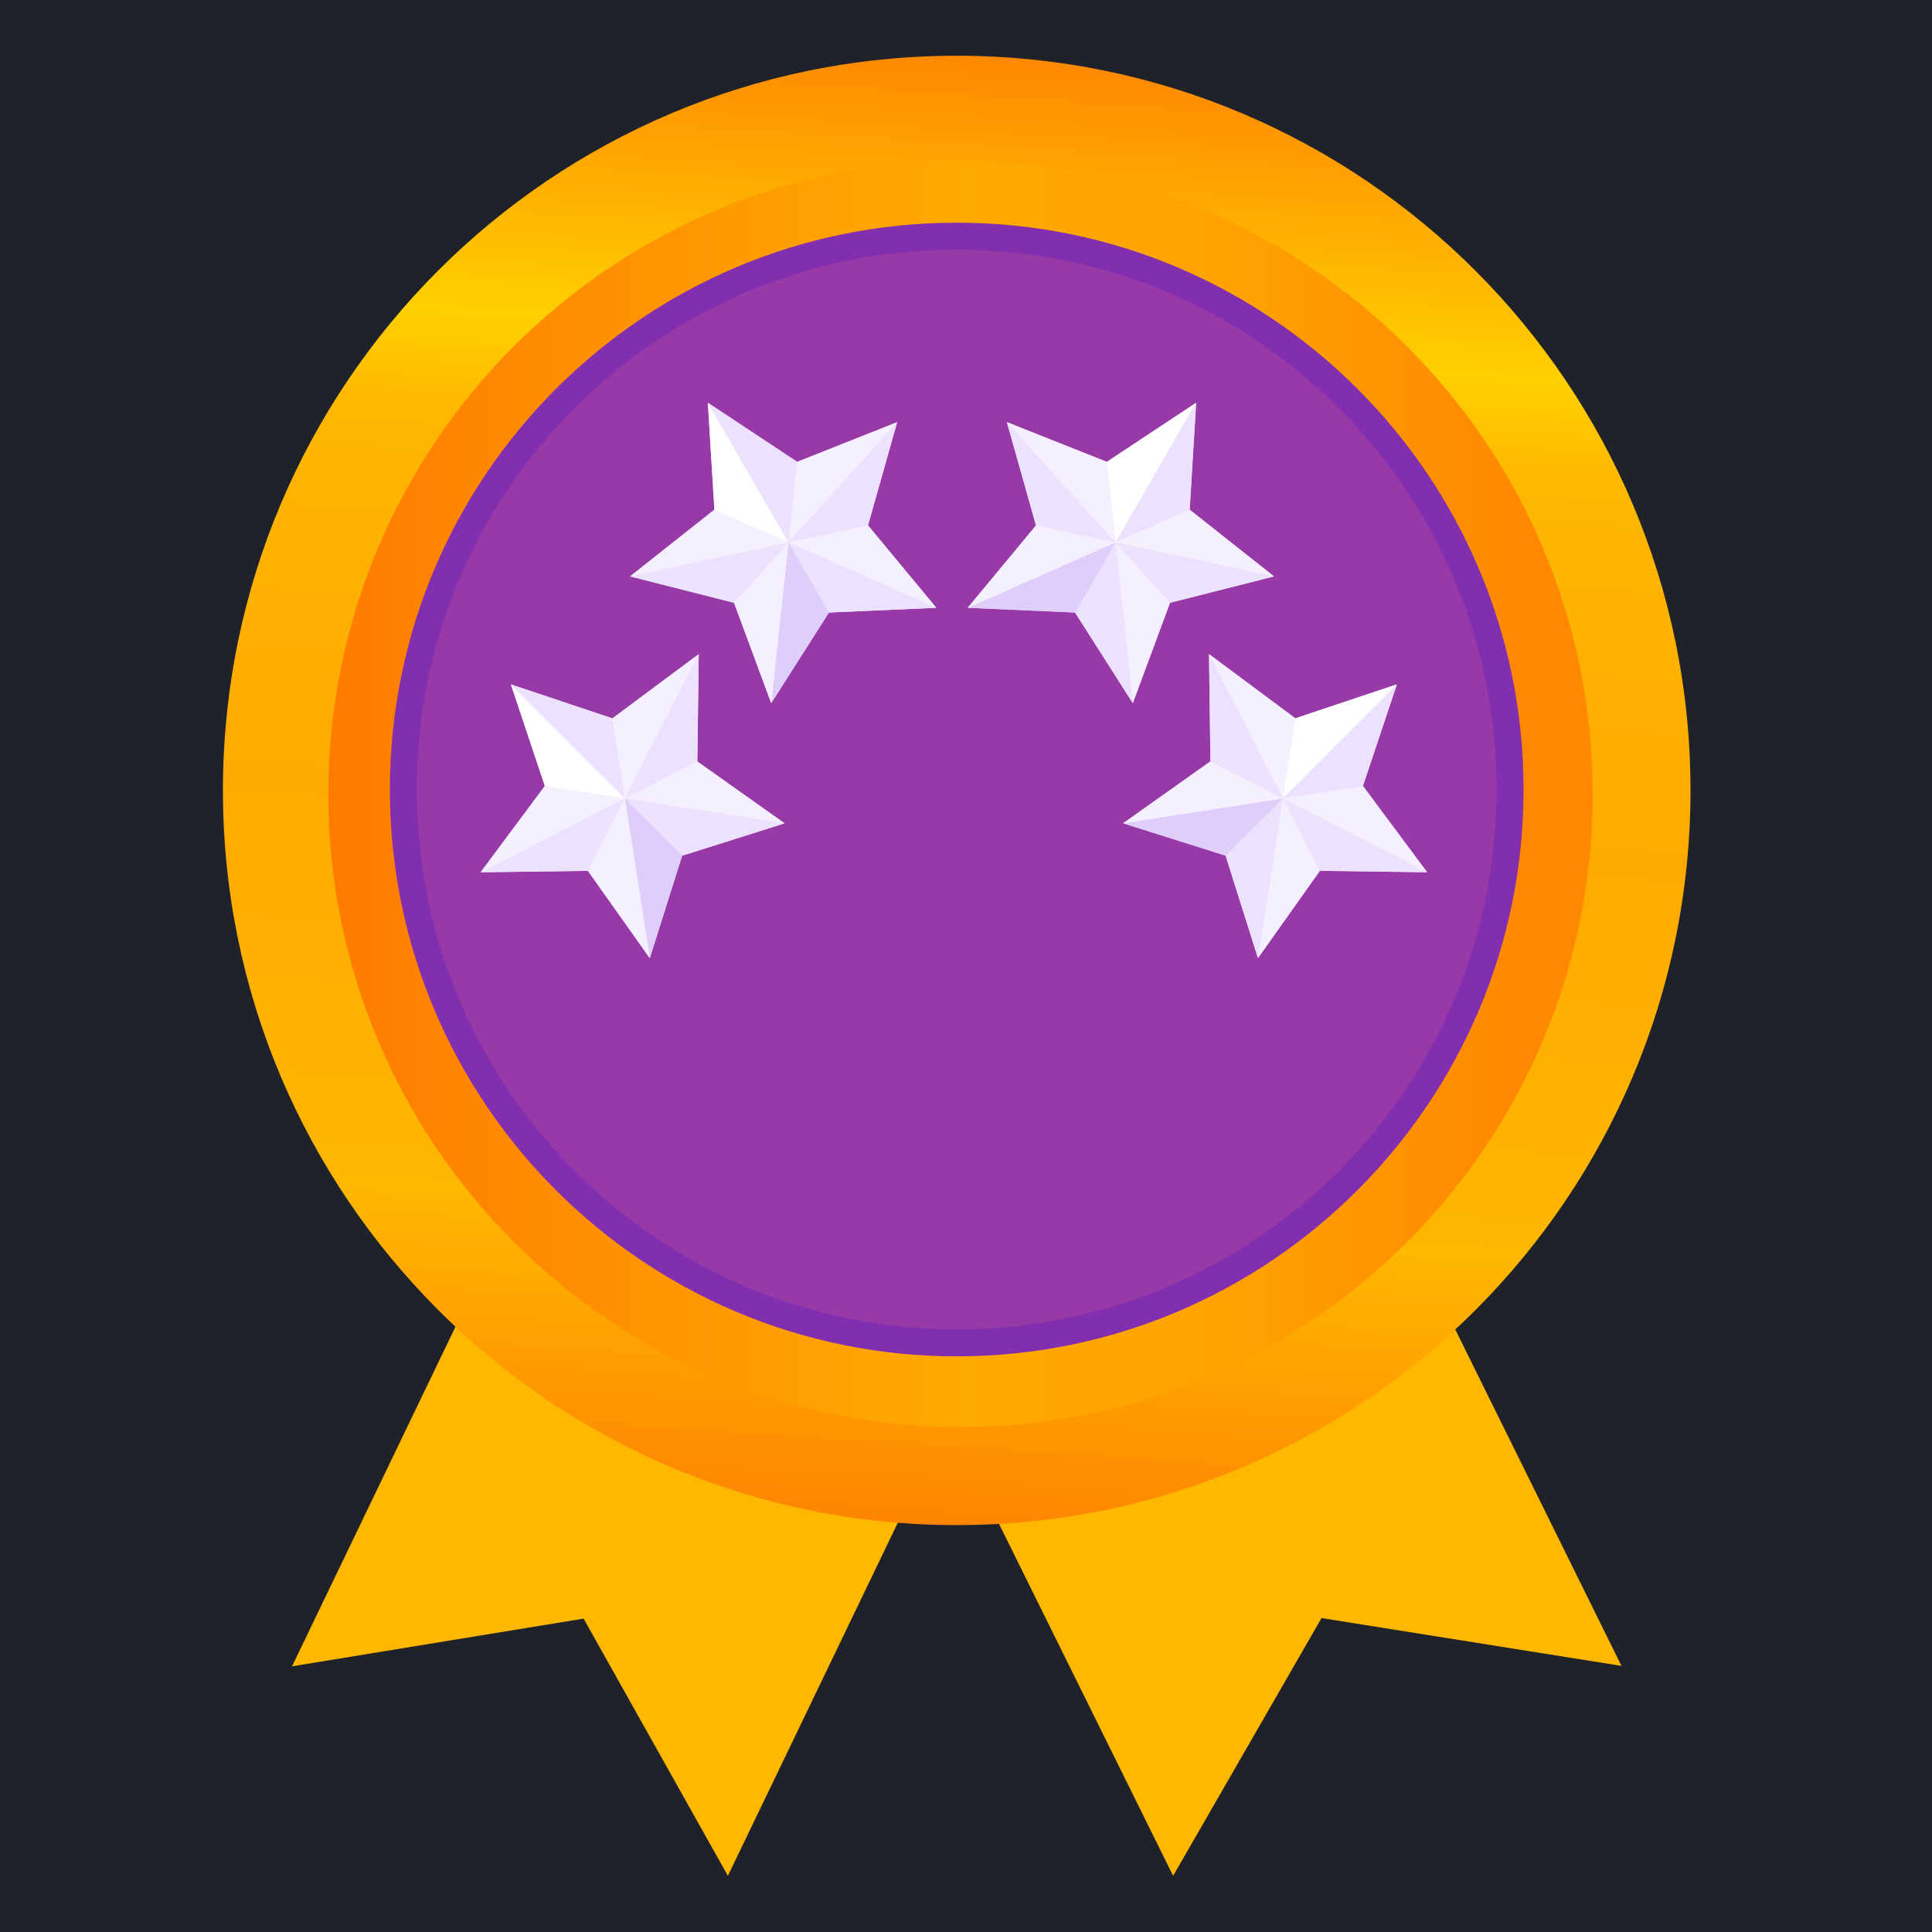
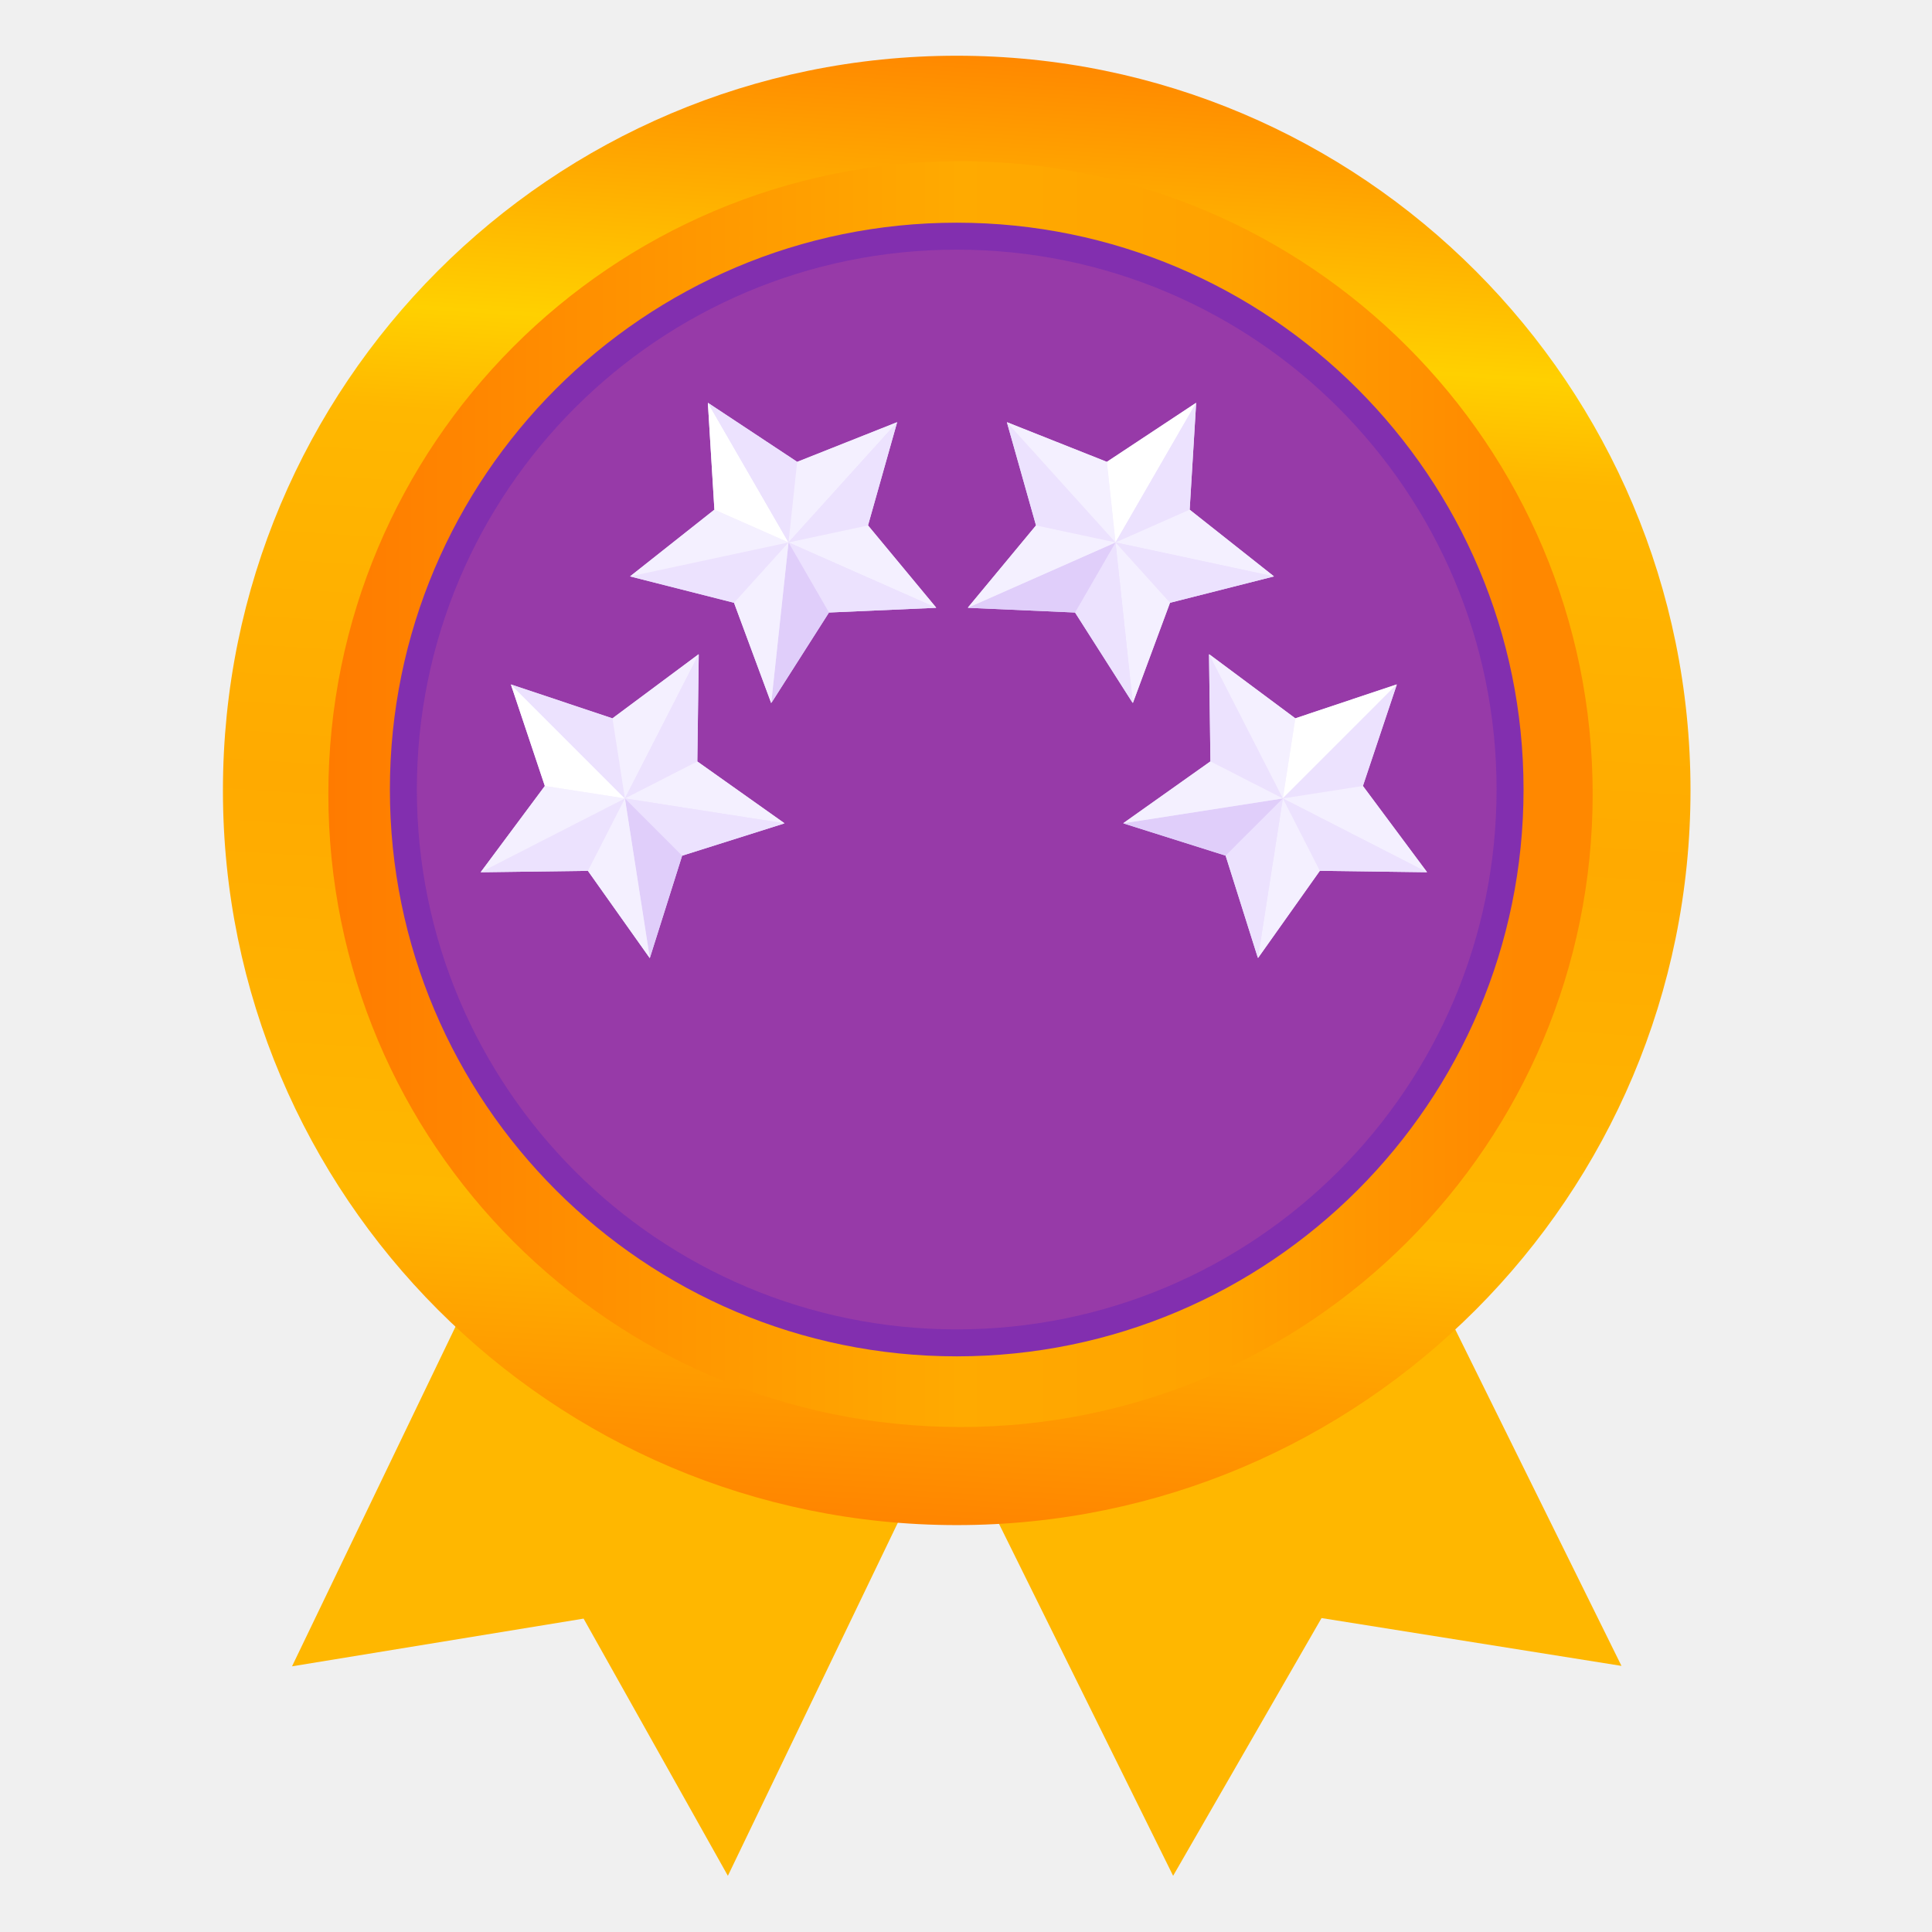
<svg xmlns="http://www.w3.org/2000/svg" width="72" height="72" viewBox="0 0 72 72" fill="none">
-   <rect width="72" height="72" fill="#F5F5F5" />
  <g id="Progress illustrations">
    <g id="Frame 1611">
      <g id="Dark mode">
-         <rect width="4008" height="1424" transform="translate(-2624 -1240)" fill="#20222A" />
        <g id="Illustrations/ Learning path">
-           <rect x="-2567.5" y="-55.5" width="3895" height="183" rx="4.5" stroke="#9747FF" stroke-dasharray="10 5" />
          <g id="Level=Expert, Disabled=false, Size=large">
            <g id="Frame 323">
              <g id="Advanced">
                <g id="Group 249">
                  <path id="Vector" d="M23.392 37.328L22.762 37.418L10.883 62.099L21.749 60.321L27.126 69.906L36.125 51.209C29.196 50.219 23.797 44.437 23.392 37.328Z" fill="#FFB700" />
                  <path id="Vector_2" d="M48.208 37.35L48.07 37.328C47.63 44.587 41.844 50.449 34.484 51.238L43.719 69.906L49.25 60.301L60.428 62.083L48.208 37.35Z" fill="#FFB700" />
                </g>
                <ellipse id="Ellipse 61" cx="36" cy="29.802" rx="21.462" ry="21.488" fill="#973AA8" />
                <g id="Layer_1" style="mix-blend-mode:hard-light" clip-path="url(#clip0_5502_20087)">
                  <path id="Vector_3" fill-rule="evenodd" clip-rule="evenodd" d="M19.038 25.506L22.823 26.771L26.04 24.378L25.986 28.377L29.239 30.684L25.421 31.889L24.215 35.708L21.909 32.454L17.911 32.507L20.304 29.291L19.038 25.506Z" fill="#E8ECFD" />
                  <path id="Vector_4" fill-rule="evenodd" clip-rule="evenodd" d="M23.289 29.756L17.912 32.507L21.91 32.454L23.289 29.756Z" fill="#E8ECFD" />
                  <path id="Vector_5" fill-rule="evenodd" clip-rule="evenodd" d="M17.912 32.507L23.289 29.756L20.305 29.291L17.912 32.507Z" fill="#F2F5FF" />
                  <path id="Vector_6" fill-rule="evenodd" clip-rule="evenodd" d="M20.305 29.291L23.289 29.756L19.039 25.506L20.305 29.291Z" fill="white" />
                  <path id="Vector_7" fill-rule="evenodd" clip-rule="evenodd" d="M19.038 25.506L23.288 29.756L22.824 26.771L19.038 25.506Z" fill="#E8ECFD" />
                  <path id="Vector_8" fill-rule="evenodd" clip-rule="evenodd" d="M22.824 26.771L23.288 29.756L26.04 24.378L22.824 26.771Z" fill="#F2F5FF" />
                  <path id="Vector_9" fill-rule="evenodd" clip-rule="evenodd" d="M26.041 24.378L23.29 29.756L25.988 28.377L26.041 24.378Z" fill="#E8ECFD" />
                  <path id="Vector_10" fill-rule="evenodd" clip-rule="evenodd" d="M25.986 28.377L23.288 29.756L29.239 30.683L25.986 28.377Z" fill="#F2F5FF" />
                  <path id="Vector_11" fill-rule="evenodd" clip-rule="evenodd" d="M29.239 30.683L23.288 29.756L25.421 31.889L29.239 30.683Z" fill="#E8ECFD" />
                  <path id="Vector_12" fill-rule="evenodd" clip-rule="evenodd" d="M25.422 31.889L23.289 29.756L24.217 35.707L25.422 31.889Z" fill="#D9DFF8" />
                  <path id="Vector_13" fill-rule="evenodd" clip-rule="evenodd" d="M24.217 35.707L23.289 29.756L21.91 32.454L24.217 35.707Z" fill="#F2F5FF" />
                </g>
                <g id="Layer_1_2" style="mix-blend-mode:hard-light" clip-path="url(#clip1_5502_20087)">
                  <path id="Vector_14" fill-rule="evenodd" clip-rule="evenodd" d="M26.38 15.01L29.709 17.212L33.435 15.733L32.348 19.581L34.894 22.651L30.893 22.827L28.741 26.204L27.355 22.464L23.479 21.481L26.623 18.994L26.38 15.01Z" fill="#E8ECFD" />
                  <path id="Vector_15" fill-rule="evenodd" clip-rule="evenodd" d="M29.387 20.215L23.48 21.481L27.356 22.464L29.387 20.215Z" fill="#E8ECFD" />
                  <path id="Vector_16" fill-rule="evenodd" clip-rule="evenodd" d="M23.48 21.481L29.386 20.215L26.623 18.994L23.48 21.481Z" fill="#F2F5FF" />
                  <path id="Vector_17" fill-rule="evenodd" clip-rule="evenodd" d="M26.624 18.994L29.386 20.215L26.38 15.01L26.624 18.994Z" fill="white" />
                  <path id="Vector_18" fill-rule="evenodd" clip-rule="evenodd" d="M26.38 15.01L29.385 20.215L29.709 17.212L26.38 15.01Z" fill="#E8ECFD" />
                  <path id="Vector_19" fill-rule="evenodd" clip-rule="evenodd" d="M29.708 17.212L29.385 20.215L33.435 15.733L29.708 17.212Z" fill="#F2F5FF" />
                  <path id="Vector_20" fill-rule="evenodd" clip-rule="evenodd" d="M33.434 15.733L29.384 20.215L32.348 19.581L33.434 15.733Z" fill="#E8ECFD" />
                  <path id="Vector_21" fill-rule="evenodd" clip-rule="evenodd" d="M32.349 19.581L29.386 20.215L34.894 22.651L32.349 19.581Z" fill="#F2F5FF" />
                  <path id="Vector_22" fill-rule="evenodd" clip-rule="evenodd" d="M34.894 22.651L29.386 20.215L30.894 22.827L34.894 22.651Z" fill="#E8ECFD" />
                  <path id="Vector_23" fill-rule="evenodd" clip-rule="evenodd" d="M30.894 22.827L29.386 20.215L28.741 26.204L30.894 22.827Z" fill="#D9DFF8" />
                  <path id="Vector_24" fill-rule="evenodd" clip-rule="evenodd" d="M28.741 26.204L29.386 20.215L27.355 22.465L28.741 26.204Z" fill="#F2F5FF" />
                </g>
                <g id="Layer_1_3" style="mix-blend-mode:hard-light" clip-path="url(#clip2_5502_20087)">
                  <path id="Vector_25" fill-rule="evenodd" clip-rule="evenodd" d="M52.057 25.504L50.792 29.29L53.185 32.506L49.186 32.453L46.88 35.706L45.675 31.887L41.856 30.682L45.109 28.375L45.056 24.377L48.272 26.77L52.057 25.504Z" fill="#E8ECFD" />
                  <path id="Vector_26" fill-rule="evenodd" clip-rule="evenodd" d="M47.808 29.755L45.057 24.377L45.11 28.375L47.808 29.755Z" fill="#E8ECFD" />
                  <path id="Vector_27" fill-rule="evenodd" clip-rule="evenodd" d="M45.057 24.377L47.808 29.755L48.273 26.77L45.057 24.377Z" fill="#F2F5FF" />
                  <path id="Vector_28" fill-rule="evenodd" clip-rule="evenodd" d="M48.272 26.77L47.807 29.755L52.057 25.504L48.272 26.77Z" fill="white" />
                  <path id="Vector_29" fill-rule="evenodd" clip-rule="evenodd" d="M52.058 25.504L47.807 29.755L50.792 29.29L52.058 25.504Z" fill="#E8ECFD" />
                  <path id="Vector_30" fill-rule="evenodd" clip-rule="evenodd" d="M50.791 29.29L47.806 29.755L53.184 32.507L50.791 29.29Z" fill="#F2F5FF" />
                  <path id="Vector_31" fill-rule="evenodd" clip-rule="evenodd" d="M53.186 32.506L47.808 29.755L49.188 32.453L53.186 32.506Z" fill="#E8ECFD" />
                  <path id="Vector_32" fill-rule="evenodd" clip-rule="evenodd" d="M49.187 32.453L47.808 29.755L46.88 35.706L49.187 32.453Z" fill="#F2F5FF" />
                  <path id="Vector_33" fill-rule="evenodd" clip-rule="evenodd" d="M46.88 35.706L47.808 29.755L45.675 31.887L46.88 35.706Z" fill="#E8ECFD" />
                  <path id="Vector_34" fill-rule="evenodd" clip-rule="evenodd" d="M45.674 31.887L47.807 29.755L41.856 30.682L45.674 31.887Z" fill="#D9DFF8" />
                  <path id="Vector_35" fill-rule="evenodd" clip-rule="evenodd" d="M41.856 30.682L47.807 29.755L45.109 28.375L41.856 30.682Z" fill="#F2F5FF" />
                </g>
                <g id="Layer_1_4" style="mix-blend-mode:hard-light" clip-path="url(#clip3_5502_20087)">
                  <path id="Vector_36" fill-rule="evenodd" clip-rule="evenodd" d="M44.577 15.01L44.335 18.994L47.479 21.481L43.602 22.464L42.216 26.204L40.064 22.827L36.063 22.651L38.609 19.581L37.523 15.733L41.249 17.212L44.577 15.01Z" fill="#E8ECFD" />
                  <path id="Vector_37" fill-rule="evenodd" clip-rule="evenodd" d="M41.572 20.215L37.523 15.733L38.609 19.581L41.572 20.215Z" fill="#E8ECFD" />
                  <path id="Vector_38" fill-rule="evenodd" clip-rule="evenodd" d="M37.523 15.733L41.572 20.215L41.249 17.212L37.523 15.733Z" fill="#F2F5FF" />
                  <path id="Vector_39" fill-rule="evenodd" clip-rule="evenodd" d="M41.249 17.212L41.572 20.215L44.578 15.01L41.249 17.212Z" fill="white" />
                  <path id="Vector_40" fill-rule="evenodd" clip-rule="evenodd" d="M44.578 15.009L41.573 20.215L44.336 18.994L44.578 15.009Z" fill="#E8ECFD" />
                  <path id="Vector_41" fill-rule="evenodd" clip-rule="evenodd" d="M44.334 18.994L41.571 20.215L47.478 21.481L44.334 18.994Z" fill="#F2F5FF" />
                  <path id="Vector_42" fill-rule="evenodd" clip-rule="evenodd" d="M47.478 21.481L41.572 20.215L43.602 22.464L47.478 21.481Z" fill="#E8ECFD" />
                  <path id="Vector_43" fill-rule="evenodd" clip-rule="evenodd" d="M43.603 22.464L41.572 20.215L42.217 26.204L43.603 22.464Z" fill="#F2F5FF" />
                  <path id="Vector_44" fill-rule="evenodd" clip-rule="evenodd" d="M42.217 26.204L41.572 20.215L40.064 22.827L42.217 26.204Z" fill="#E8ECFD" />
                  <path id="Vector_45" fill-rule="evenodd" clip-rule="evenodd" d="M40.065 22.827L41.573 20.215L36.064 22.651L40.065 22.827Z" fill="#D9DFF8" />
                  <path id="Vector_46" fill-rule="evenodd" clip-rule="evenodd" d="M36.064 22.651L41.573 20.215L38.609 19.581L36.064 22.651Z" fill="#F2F5FF" />
                </g>
                <g id="Group">
                  <path id="Vector_47" d="M35.654 2.077C20.533 2.077 8.308 14.348 8.308 29.456C8.308 44.564 20.564 56.836 35.654 56.836C50.774 56.836 63 44.564 63 29.456C63 14.348 50.774 2.077 35.654 2.077ZM35.654 49.837C24.413 49.837 15.298 40.71 15.298 29.456C15.298 18.202 24.413 9.076 35.654 9.076C46.894 9.076 56.009 18.202 56.009 29.456C56.009 40.71 46.894 49.837 35.654 49.837Z" fill="url(#paint0_linear_5502_20087)" />
                  <path id="Vector_48" d="M35.796 6.007C22.769 6.007 12.237 16.582 12.237 29.594C12.237 42.636 22.8 53.181 35.796 53.181C48.822 53.181 59.354 42.605 59.354 29.594C59.354 16.582 48.791 6.007 35.796 6.007ZM35.796 49.974C24.555 49.974 15.44 40.848 15.44 29.594C15.44 18.34 24.555 9.213 35.796 9.213C47.036 9.213 56.151 18.34 56.151 29.594C56.151 40.848 47.036 49.974 35.796 49.974Z" fill="url(#paint1_linear_5502_20087)" />
                  <path id="Vector_49" d="M35.654 8.299C23.996 8.299 14.53 17.765 14.53 29.423C14.53 41.081 23.996 50.547 35.654 50.547C47.312 50.547 56.778 41.081 56.778 29.423C56.778 17.765 47.312 8.299 35.654 8.299ZM35.654 49.542C24.544 49.542 15.535 40.533 15.535 29.423C15.535 18.313 24.544 9.304 35.654 9.304C46.764 9.304 55.773 18.313 55.773 29.423C55.773 40.533 46.764 49.542 35.654 49.542Z" fill="#822FAF" />
                </g>
              </g>
            </g>
          </g>
        </g>
      </g>
    </g>
  </g>
  <defs>
    <linearGradient id="paint0_linear_5502_20087" x1="37.419" y1="2.126" x2="33.732" y2="58.978" gradientUnits="userSpaceOnUse">
      <stop stop-color="#FF8800" />
      <stop offset="0.188" stop-color="#FFD000" />
      <stop offset="0.255" stop-color="#FFB700" />
      <stop offset="0.5" stop-color="#FFAA00" />
      <stop offset="0.765" stop-color="#FFB700" />
      <stop offset="1" stop-color="#FF7B00" />
    </linearGradient>
    <linearGradient id="paint1_linear_5502_20087" x1="12.229" y1="29.598" x2="59.356" y2="29.598" gradientUnits="userSpaceOnUse">
      <stop stop-color="#FF7B00" />
      <stop offset="0.263" stop-color="#FF9500" />
      <stop offset="0.5" stop-color="#FFAA00" />
      <stop offset="0.71" stop-color="#FFA200" />
      <stop offset="0.941" stop-color="#FF8800" />
    </linearGradient>
    <clipPath id="clip0_5502_20087">
      <rect width="11.496" height="10.875" fill="white" transform="translate(14.9736 29.5701) rotate(-45)" />
    </clipPath>
    <clipPath id="clip1_5502_20087">
      <rect width="11.496" height="10.875" fill="white" transform="translate(21.4023 17.8836) rotate(-30)" />
    </clipPath>
    <clipPath id="clip2_5502_20087">
      <rect width="11.496" height="10.875" fill="white" transform="translate(47.9932 21.4402) rotate(45)" />
    </clipPath>
    <clipPath id="clip3_5502_20087">
      <rect width="11.496" height="10.875" fill="white" transform="translate(39.5996 12.1359) rotate(30)" />
    </clipPath>
  </defs>
</svg>
